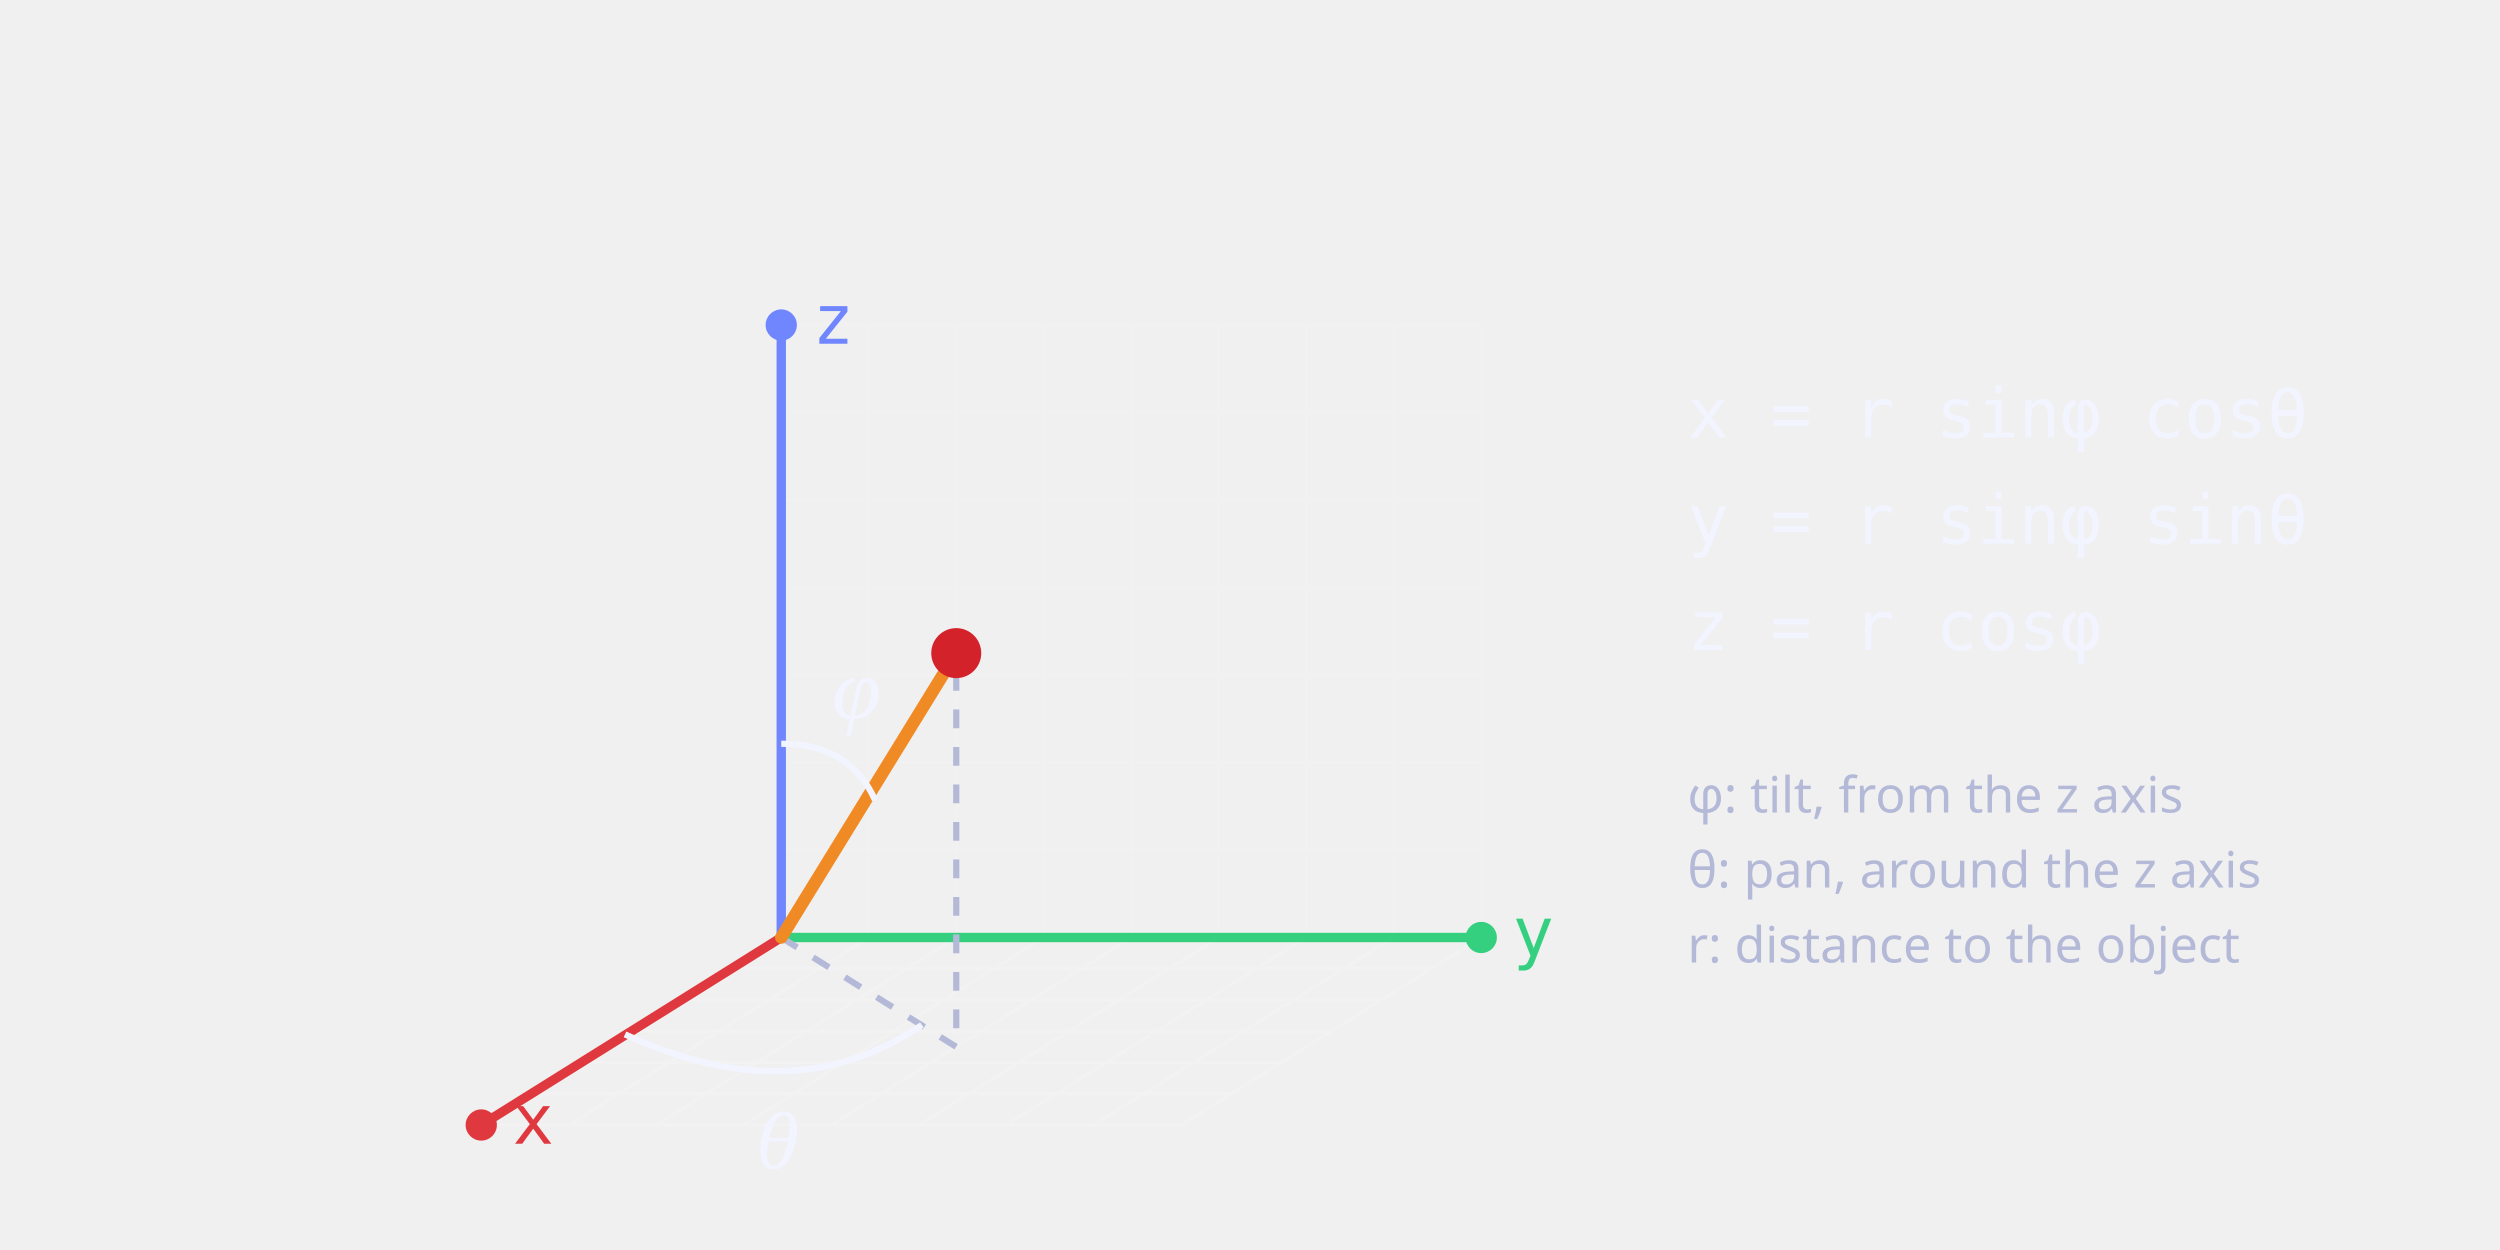
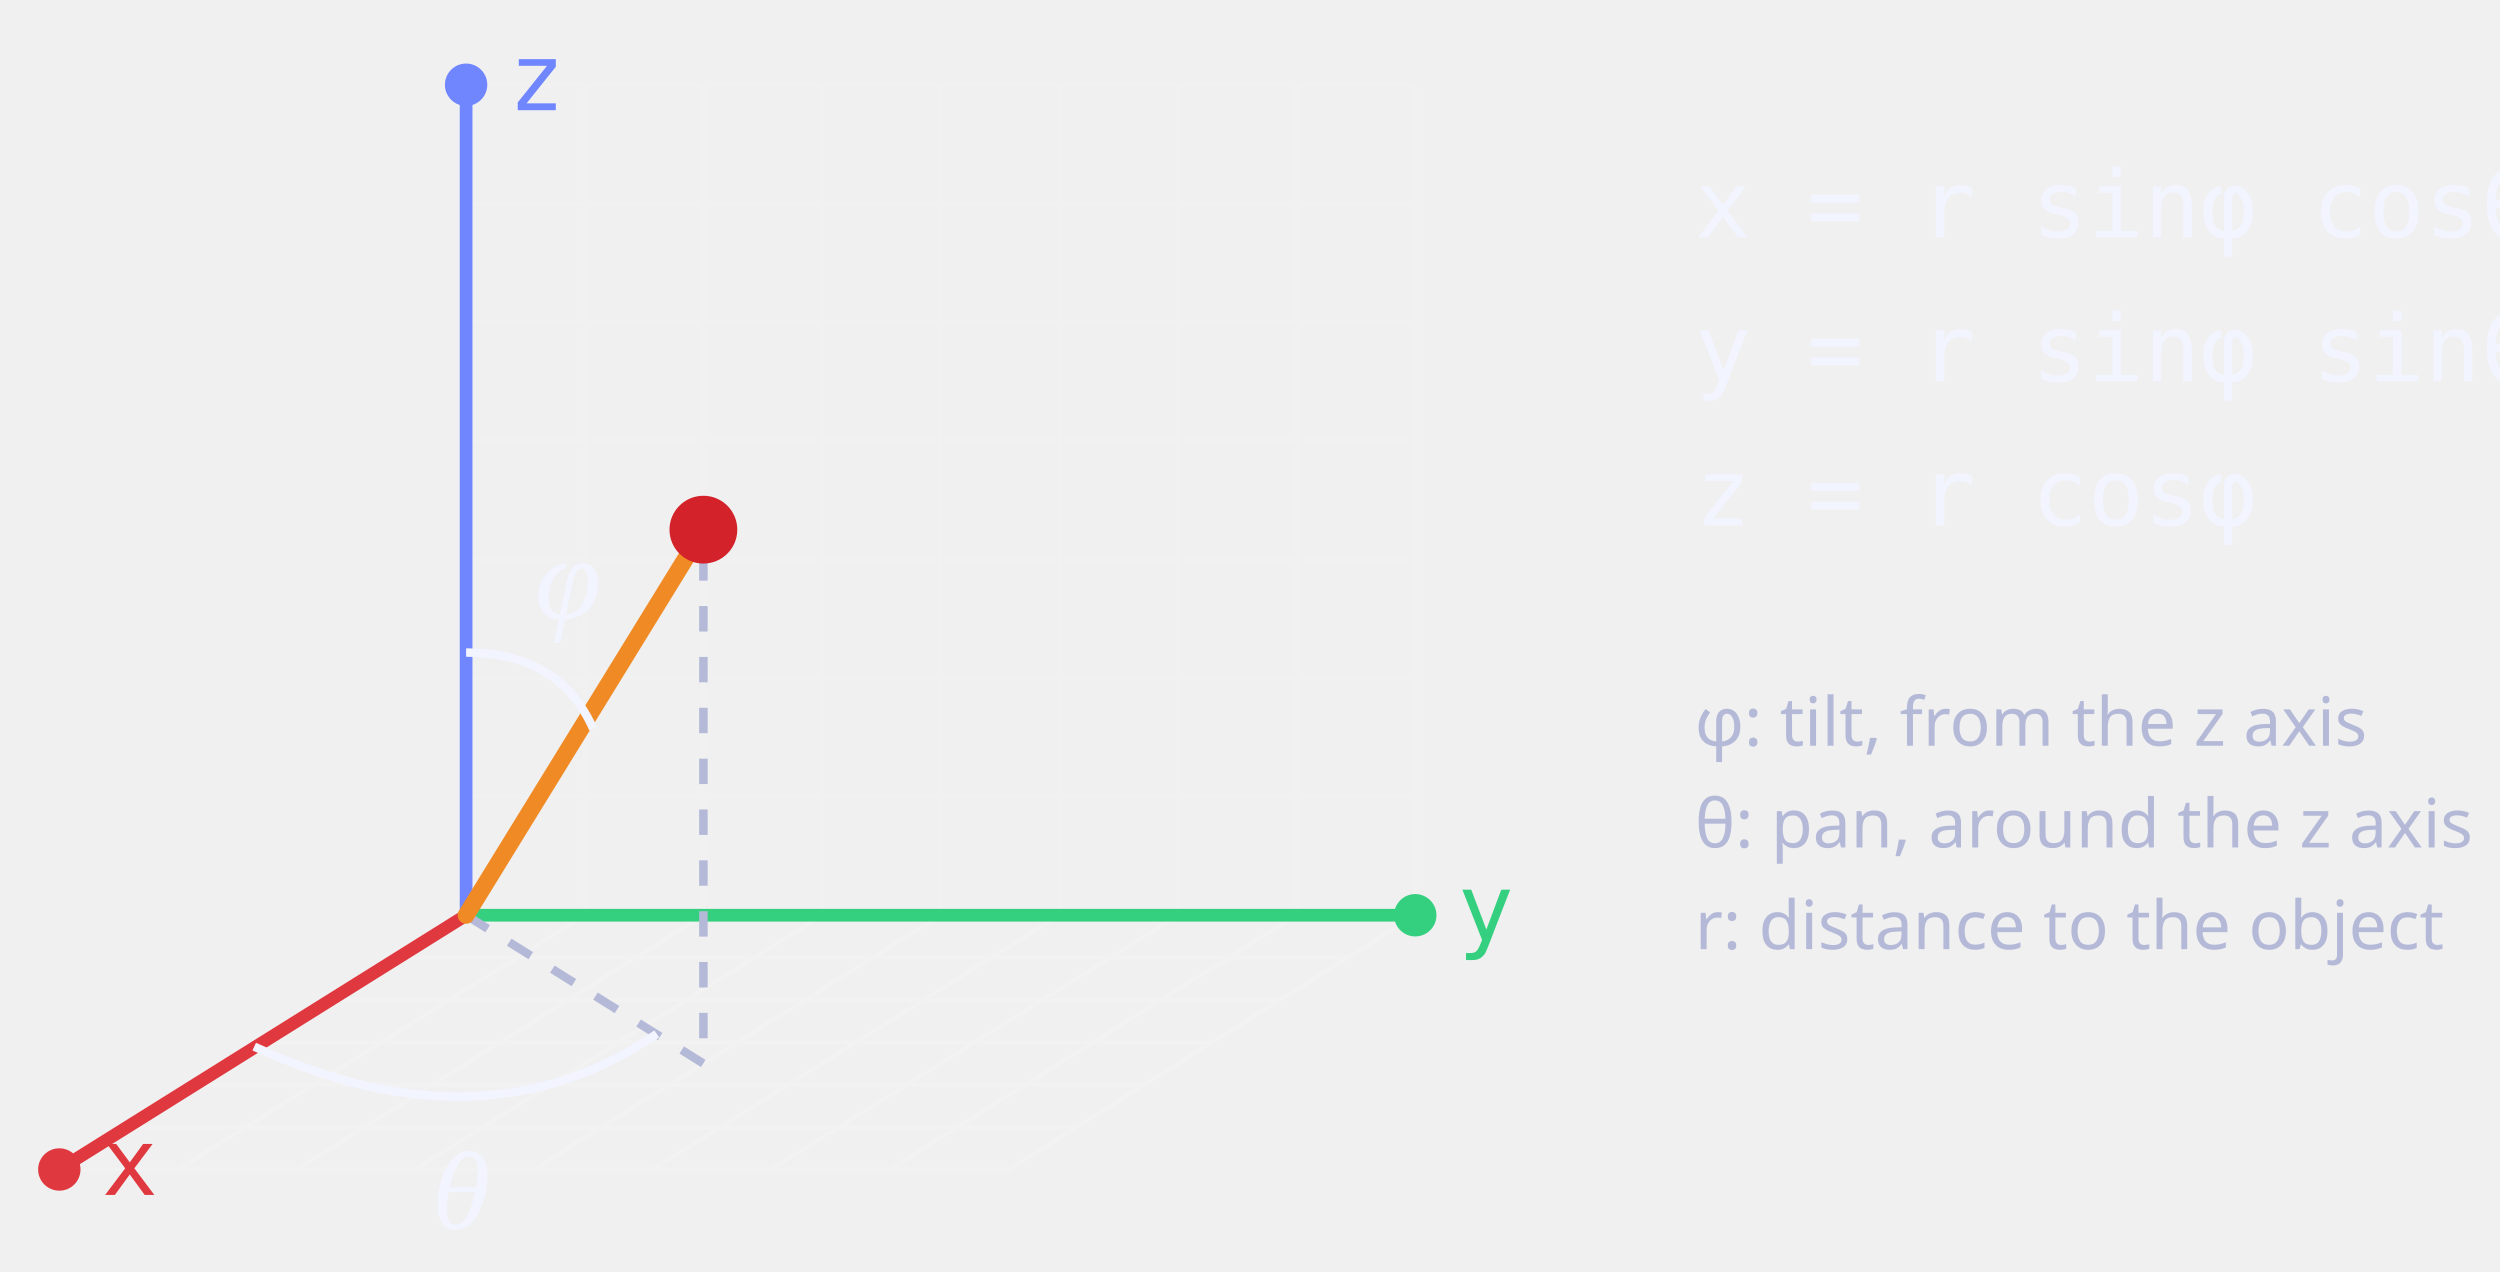
- <svg xmlns="http://www.w3.org/2000/svg" style="color-scheme:dark" viewBox="0 0 800 400" width="800" height="400">
+ <svg xmlns="http://www.w3.org/2000/svg" style="color-scheme:dark" viewBox="140 84 590 300">
  <style>
    :not(svg):has(&gt; title) {
      cursor: help
    }
  </style>
-   <path d="M250 300L474 300M234 310L458 310M218 320L442 320M202 330L426 330M186 340L410 340M170 350L394 350M154 360L378 360M250 300L154 360M278 300L182 360M306 300L210 360M334 300L238 360M362 300L266 360M390 300L294 360M418 300L322 360M446 300L350 360M474 300L378 360" stroke="#fff" stroke-opacity=".13" fill="none" />
-   <path d="M250 300L250 104M278 300L278 104M306 300L306 104M334 300L334 104M362 300L362 104M390 300L390 104M418 300L418 104M446 300L446 104M474 300L474 104M250 300L474 300M250 272L474 272M250 244L474 244M250 216L474 216M250 188L474 188M250 160L474 160M250 132L474 132M250 104L474 104" stroke="#fff" stroke-opacity=".08" fill="none" />
+   <path d="M250 300h224m-240 10h224m-240 10h224m-240 10h224m-240 10h224m-240 10h224m-240 10h224m-128-60-96 60m124-60-96 60m124-60-96 60m124-60-96 60m124-60-96 60m124-60-96 60m124-60-96 60m124-60-96 60m124-60-96 60" stroke="#fff" stroke-opacity=".13" fill="none" />
+   <path d="M250 300V104m28 196V104m28 196V104m28 196V104m28 196V104m28 196V104m28 196V104m28 196V104m28 196V104M250 300h224m-224-28h224m-224-28h224m-224-28h224m-224-28h224m-224-28h224m-224-28h224m-224-28h224" stroke="#fff" stroke-opacity=".08" fill="none" />
  <g>
-     <path d="M250 300L154 360" stroke="#e0383f" stroke-width="3" stroke-linecap="round">
-   </path>
+     <path d="m250 300-96 60" stroke="#e0383f" stroke-width="3" stroke-linecap="round" />
    <circle cx="154" cy="360" r="5" fill="#e0383f" />
-     <text x="164" y="366" font-size="22" fill="#e0383f" font-family="JetBrains Mono, Consolas, monospace">
-     x
-   </text>
+     <text x="164" y="366" font-size="22" fill="#e0383f" font-family="JetBrains Mono, Consolas, monospace">x</text>
  </g>
  <g>
-     <path d="M250 300L474 300" stroke="#35d07f" stroke-width="3" stroke-linecap="round">
-   </path>
+     <path d="M250 300h224" stroke="#35d07f" stroke-width="3" stroke-linecap="round" />
    <circle cx="474" cy="300" r="5" fill="#35d07f" />
-     <text x="484" y="306" font-size="22" fill="#35d07f" font-family="JetBrains Mono, Consolas, monospace">
-     y
-   </text>
+     <text x="484" y="306" font-size="22" fill="#35d07f" font-family="JetBrains Mono, Consolas, monospace">y</text>
  </g>
  <g>
-     <path d="M250 300L250 104" stroke="#6f86ff" stroke-width="3" stroke-linecap="round">
-   </path>
+     <path d="M250 300V104" stroke="#6f86ff" stroke-width="3" stroke-linecap="round" />
    <circle cx="250" cy="104" r="5" fill="#6f86ff" />
-     <text x="260" y="110" font-size="22" fill="#6f86ff" font-family="JetBrains Mono, Consolas, monospace">
-     z
-   </text>
+     <text x="260" y="110" font-size="22" fill="#6f86ff" font-family="JetBrains Mono, Consolas, monospace">z</text>
  </g>
-   <path d="M250 300L306 335L306 209" stroke="#b4b9d8" stroke-width="2" stroke-dasharray="6 6" fill="none" />
-   <path d="M250 300L306 209" stroke="#f08a24" stroke-width="4" stroke-linecap="round">
+   <path d="m250 300 56 35V209" stroke="#b4b9d8" stroke-width="2" stroke-dasharray="6 6" fill="none" />
+   <path d="m250 300 56-91" stroke="#f08a24" stroke-width="4" stroke-linecap="round">
    </path>
  <circle cx="306" cy="209" r="8" fill="#d3222a">
    </circle>
  <g>
-     <path d="M250 238Q272 238 280 256" stroke="#f2f4ff" stroke-width="2" fill="none" />
-     <text x="266" y="230" font-size="24" fill="#f2f4ff" font-style="italic" font-family="serif">
-     φ
-   </text>
+     <path d="M250 238q22 0 30 18" stroke="#f2f4ff" stroke-width="2" fill="none" />
+     <text x="266" y="230" font-size="24" fill="#f2f4ff" font-style="italic" font-family="serif">φ</text>
  </g>
  <g>
-     <path d="M200 331Q254 356 295 328" stroke="#f2f4ff" stroke-width="2" fill="none" />
-     <text x="242" y="374" font-size="24" fill="#f2f4ff" font-style="italic" font-family="serif">
-     θ
-   </text>
+     <path d="M200 331q54 25 95-3" stroke="#f2f4ff" stroke-width="2" fill="none" />
+     <text x="242" y="374" font-size="24" fill="#f2f4ff" font-style="italic" font-family="serif">θ</text>
  </g>
  <text x="290" y="278" font-size="26" fill="#f08a24" font-style="italic" font-family="serif">
    </text>
  <text x="320" y="213" font-size="18" fill="#f2f4ff" font-family="JetBrains Mono, Consolas, monospace">
    </text>
  <text x="540" y="140" font-size="22" fill="#f2f4ff" font-family="JetBrains Mono, Consolas, monospace">x = r sinφ cosθ</text>
  <text x="540" y="174" font-size="22" fill="#f2f4ff" font-family="JetBrains Mono, Consolas, monospace">y = r sinφ sinθ</text>
  <text x="540" y="208" font-size="22" fill="#f2f4ff" font-family="JetBrains Mono, Consolas, monospace">z = r cosφ</text>
  <text x="540" y="260" font-size="16" fill="#b4b9d8" font-family="Atkinson Hyperlegible, Segoe UI, sans-serif">φ: tilt, from the z axis</text>
  <text x="540" y="284" font-size="16" fill="#b4b9d8" font-family="Atkinson Hyperlegible, Segoe UI, sans-serif">θ: pan, around the z axis</text>
  <text x="540" y="308" font-size="16" fill="#b4b9d8" font-family="Atkinson Hyperlegible, Segoe UI, sans-serif">r: distance to the object</text>
</svg>
